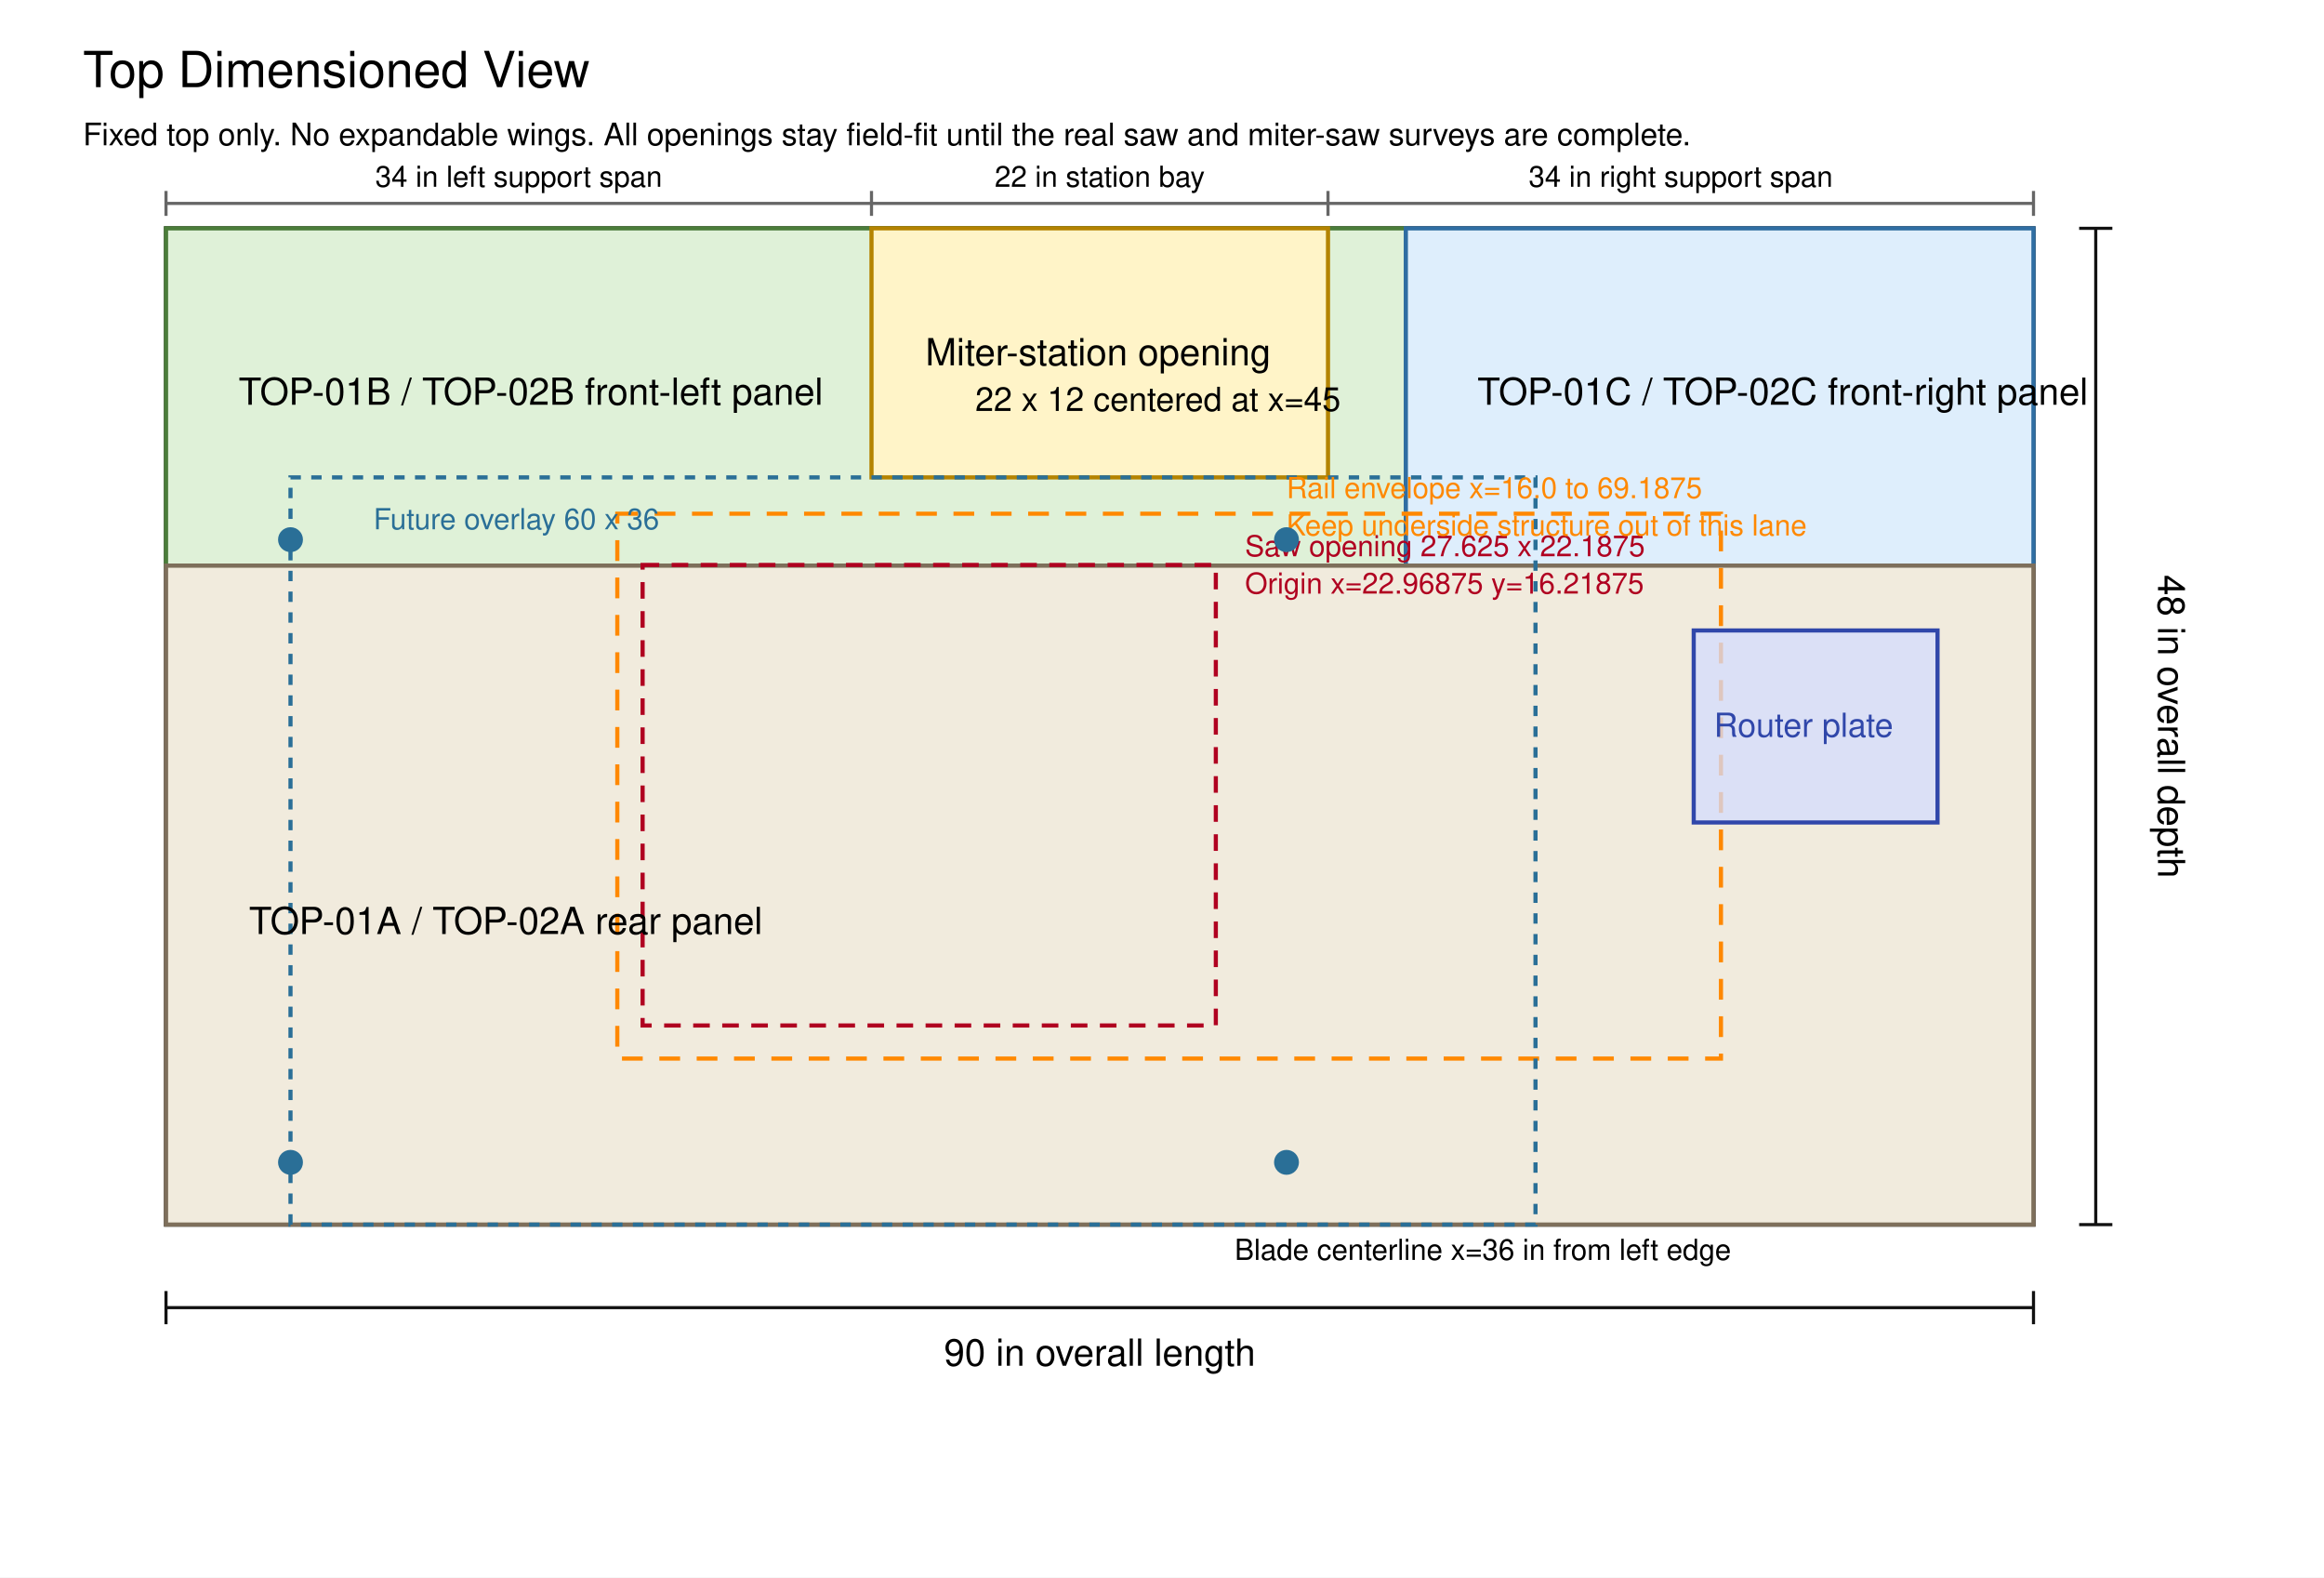
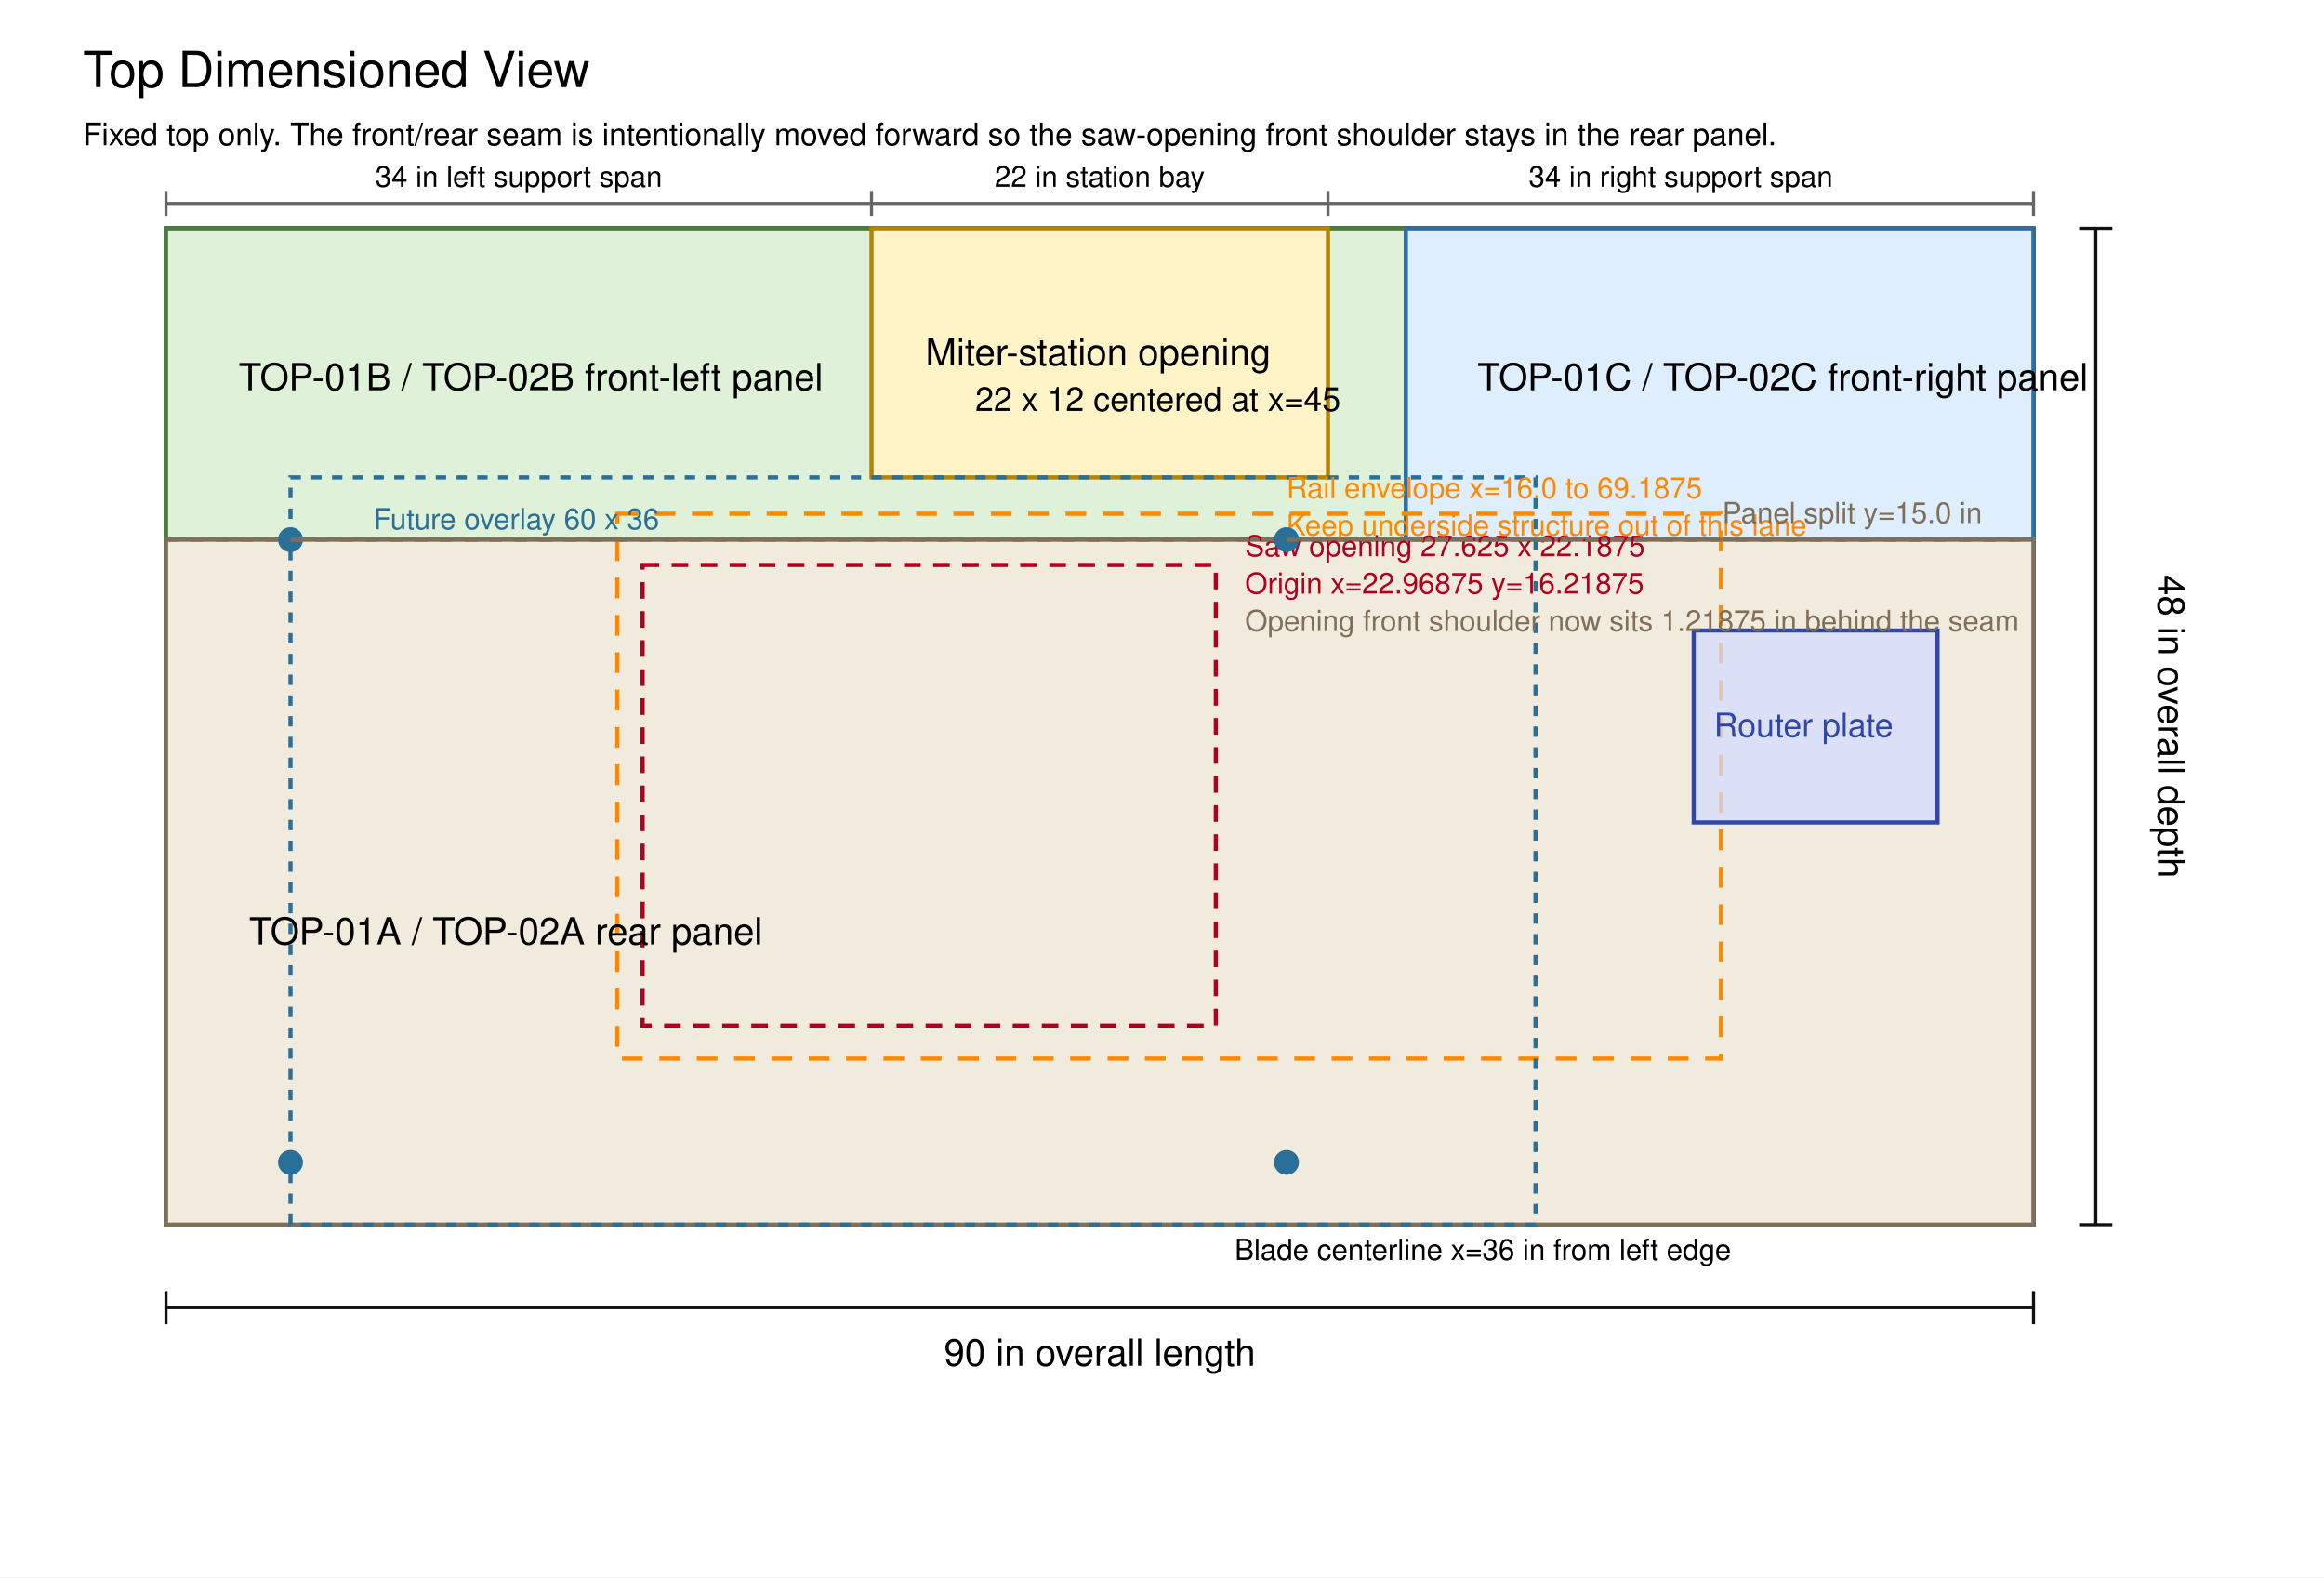
<svg xmlns="http://www.w3.org/2000/svg" width="1120" height="760" viewBox="0 0 1120 760">
  <rect width="1120" height="760" fill="#ffffff" />
  <text x="40" y="42" font-family="Helvetica, Arial, sans-serif" font-size="24">Top Dimensioned View</text>
-   <text x="40" y="70" font-family="Helvetica, Arial, sans-serif" font-size="15">Fixed top only. No expandable wings. All openings stay field-fit until the real saw and miter-saw surveys are complete.</text>
+   <text x="40" y="70" font-family="Helvetica, Arial, sans-serif" font-size="15">Fixed top only. The front/rear seam is intentionally moved forward so the saw-opening front shoulder stays in the rear panel.</text>
  <rect x="80" y="110" width="900" height="480" fill="#faf7f2" stroke="#111" stroke-width="2" />
-   <rect x="80" y="110" width="597.5" height="162.5" fill="#d8f0d2" stroke="#4b7d3a" stroke-width="2" fill-opacity="0.8" />
-   <rect x="677.5" y="110" width="302.5" height="162.5" fill="#d7ecff" stroke="#2f6ea3" stroke-width="2" fill-opacity="0.8" />
-   <rect x="80" y="272.5" width="900" height="317.5" fill="#efe8d8" stroke="#7e6f5b" stroke-width="2" fill-opacity="0.8" />
+   <rect x="80" y="110" width="597.5" height="150" fill="#d8f0d2" stroke="#4b7d3a" stroke-width="2" fill-opacity="0.8" />
+   <rect x="677.5" y="110" width="302.5" height="150" fill="#d7ecff" stroke="#2f6ea3" stroke-width="2" fill-opacity="0.8" />
+   <rect x="80" y="260" width="900" height="330" fill="#efe8d8" stroke="#7e6f5b" stroke-width="2" fill-opacity="0.8" />
  <rect x="420" y="110" width="220" height="120" fill="#fff4c8" stroke="#b48300" stroke-width="2" />
  <rect x="309.688" y="272.188" width="276.25" height="221.875" fill="none" stroke="#b00020" stroke-width="2" stroke-dasharray="8 6" />
  <rect x="297.5" y="247.5" width="531.875" height="262.5" fill="none" stroke="#ff8800" stroke-width="2" stroke-dasharray="10 8" />
  <rect x="816.25" y="303.75" width="117.5" height="92.5" fill="#d4dcff" stroke="#3047aa" stroke-width="2" fill-opacity="0.75" />
  <rect x="140" y="230" width="600" height="360" fill="none" stroke="#2a6f97" stroke-width="2" stroke-dasharray="5 5" />
-   <text x="115" y="195" font-family="Helvetica, Arial, sans-serif" font-size="18">TOP-01B / TOP-02B front-left panel</text>
-   <text x="712" y="195" font-family="Helvetica, Arial, sans-serif" font-size="18">TOP-01C / TOP-02C front-right panel</text>
-   <text x="120" y="450" font-family="Helvetica, Arial, sans-serif" font-size="18">TOP-01A / TOP-02A rear panel</text>
+   <text x="115" y="188" font-family="Helvetica, Arial, sans-serif" font-size="18">TOP-01B / TOP-02B front-left panel</text>
+   <text x="712" y="188" font-family="Helvetica, Arial, sans-serif" font-size="18">TOP-01C / TOP-02C front-right panel</text>
+   <text x="120" y="455" font-family="Helvetica, Arial, sans-serif" font-size="18">TOP-01A / TOP-02A rear panel</text>
  <text x="446" y="176" font-family="Helvetica, Arial, sans-serif" font-size="18">Miter-station opening</text>
  <text x="470" y="198" font-family="Helvetica, Arial, sans-serif" font-size="16">22 x 12 centered at x=45</text>
  <text x="600" y="268" font-family="Helvetica, Arial, sans-serif" font-size="14" fill="#b00020">Saw opening 27.625 x 22.1875</text>
  <text x="600" y="286" font-family="Helvetica, Arial, sans-serif" font-size="14" fill="#b00020">Origin x=22.96875 y=16.21875</text>
+   <text x="600" y="304" font-family="Helvetica, Arial, sans-serif" font-size="14" fill="#7e6f5b">Opening front shoulder now sits 1.21875 in behind the seam</text>
  <text x="620" y="240" font-family="Helvetica, Arial, sans-serif" font-size="14" fill="#ff8800">Rail envelope x=16.0 to 69.1875</text>
  <text x="620" y="258" font-family="Helvetica, Arial, sans-serif" font-size="14" fill="#ff8800">Keep underside structure out of this lane</text>
  <text x="826" y="355" font-family="Helvetica, Arial, sans-serif" font-size="16" fill="#3047aa">Router plate</text>
  <text x="180" y="255" font-family="Helvetica, Arial, sans-serif" font-size="14" fill="#2a6f97">Future overlay 60 x 36</text>
  <circle cx="140" cy="260" r="6" fill="#2a6f97" />
  <circle cx="140" cy="560" r="6" fill="#2a6f97" />
  <circle cx="620" cy="260" r="6" fill="#2a6f97" />
  <circle cx="620" cy="560" r="6" fill="#2a6f97" />
  <line x1="80" y1="630" x2="980" y2="630" stroke="#111" stroke-width="1.5" />
  <line x1="80" y1="622" x2="80" y2="638" stroke="#111" stroke-width="1.5" />
  <line x1="980" y1="622" x2="980" y2="638" stroke="#111" stroke-width="1.5" />
  <text x="530" y="658" font-family="Helvetica, Arial, sans-serif" font-size="18" text-anchor="middle">90 in overall length</text>
  <line x1="1010" y1="110" x2="1010" y2="590" stroke="#111" stroke-width="1.5" />
  <line x1="1002" y1="110" x2="1018" y2="110" stroke="#111" stroke-width="1.5" />
  <line x1="1002" y1="590" x2="1018" y2="590" stroke="#111" stroke-width="1.5" />
  <text x="1040" y="350" font-family="Helvetica, Arial, sans-serif" font-size="18" text-anchor="middle" transform="rotate(90 1040 350)">48 in overall depth</text>
  <line x1="80" y1="98" x2="420" y2="98" stroke="#666" stroke-width="1.5" />
  <line x1="420" y1="98" x2="640" y2="98" stroke="#666" stroke-width="1.5" />
  <line x1="640" y1="98" x2="980" y2="98" stroke="#666" stroke-width="1.5" />
  <line x1="80" y1="92" x2="80" y2="104" stroke="#666" stroke-width="1.5" />
  <line x1="420" y1="92" x2="420" y2="104" stroke="#666" stroke-width="1.5" />
  <line x1="640" y1="92" x2="640" y2="104" stroke="#666" stroke-width="1.5" />
  <line x1="980" y1="92" x2="980" y2="104" stroke="#666" stroke-width="1.5" />
  <text x="250" y="90" font-family="Helvetica, Arial, sans-serif" font-size="14" text-anchor="middle">34 in left support span</text>
  <text x="530" y="90" font-family="Helvetica, Arial, sans-serif" font-size="14" text-anchor="middle">22 in station bay</text>
  <text x="810" y="90" font-family="Helvetica, Arial, sans-serif" font-size="14" text-anchor="middle">34 in right support span</text>
  <text x="595" y="607" font-family="Helvetica, Arial, sans-serif" font-size="14">Blade centerline x=36 in from left edge</text>
+   <line x1="80" y1="260" x2="980" y2="260" stroke="#7e6f5b" stroke-width="2" stroke-dasharray="6 6" />
+   <text x="830" y="252" font-family="Helvetica, Arial, sans-serif" font-size="14" fill="#7e6f5b">Panel split y=15.0 in</text>
</svg>
